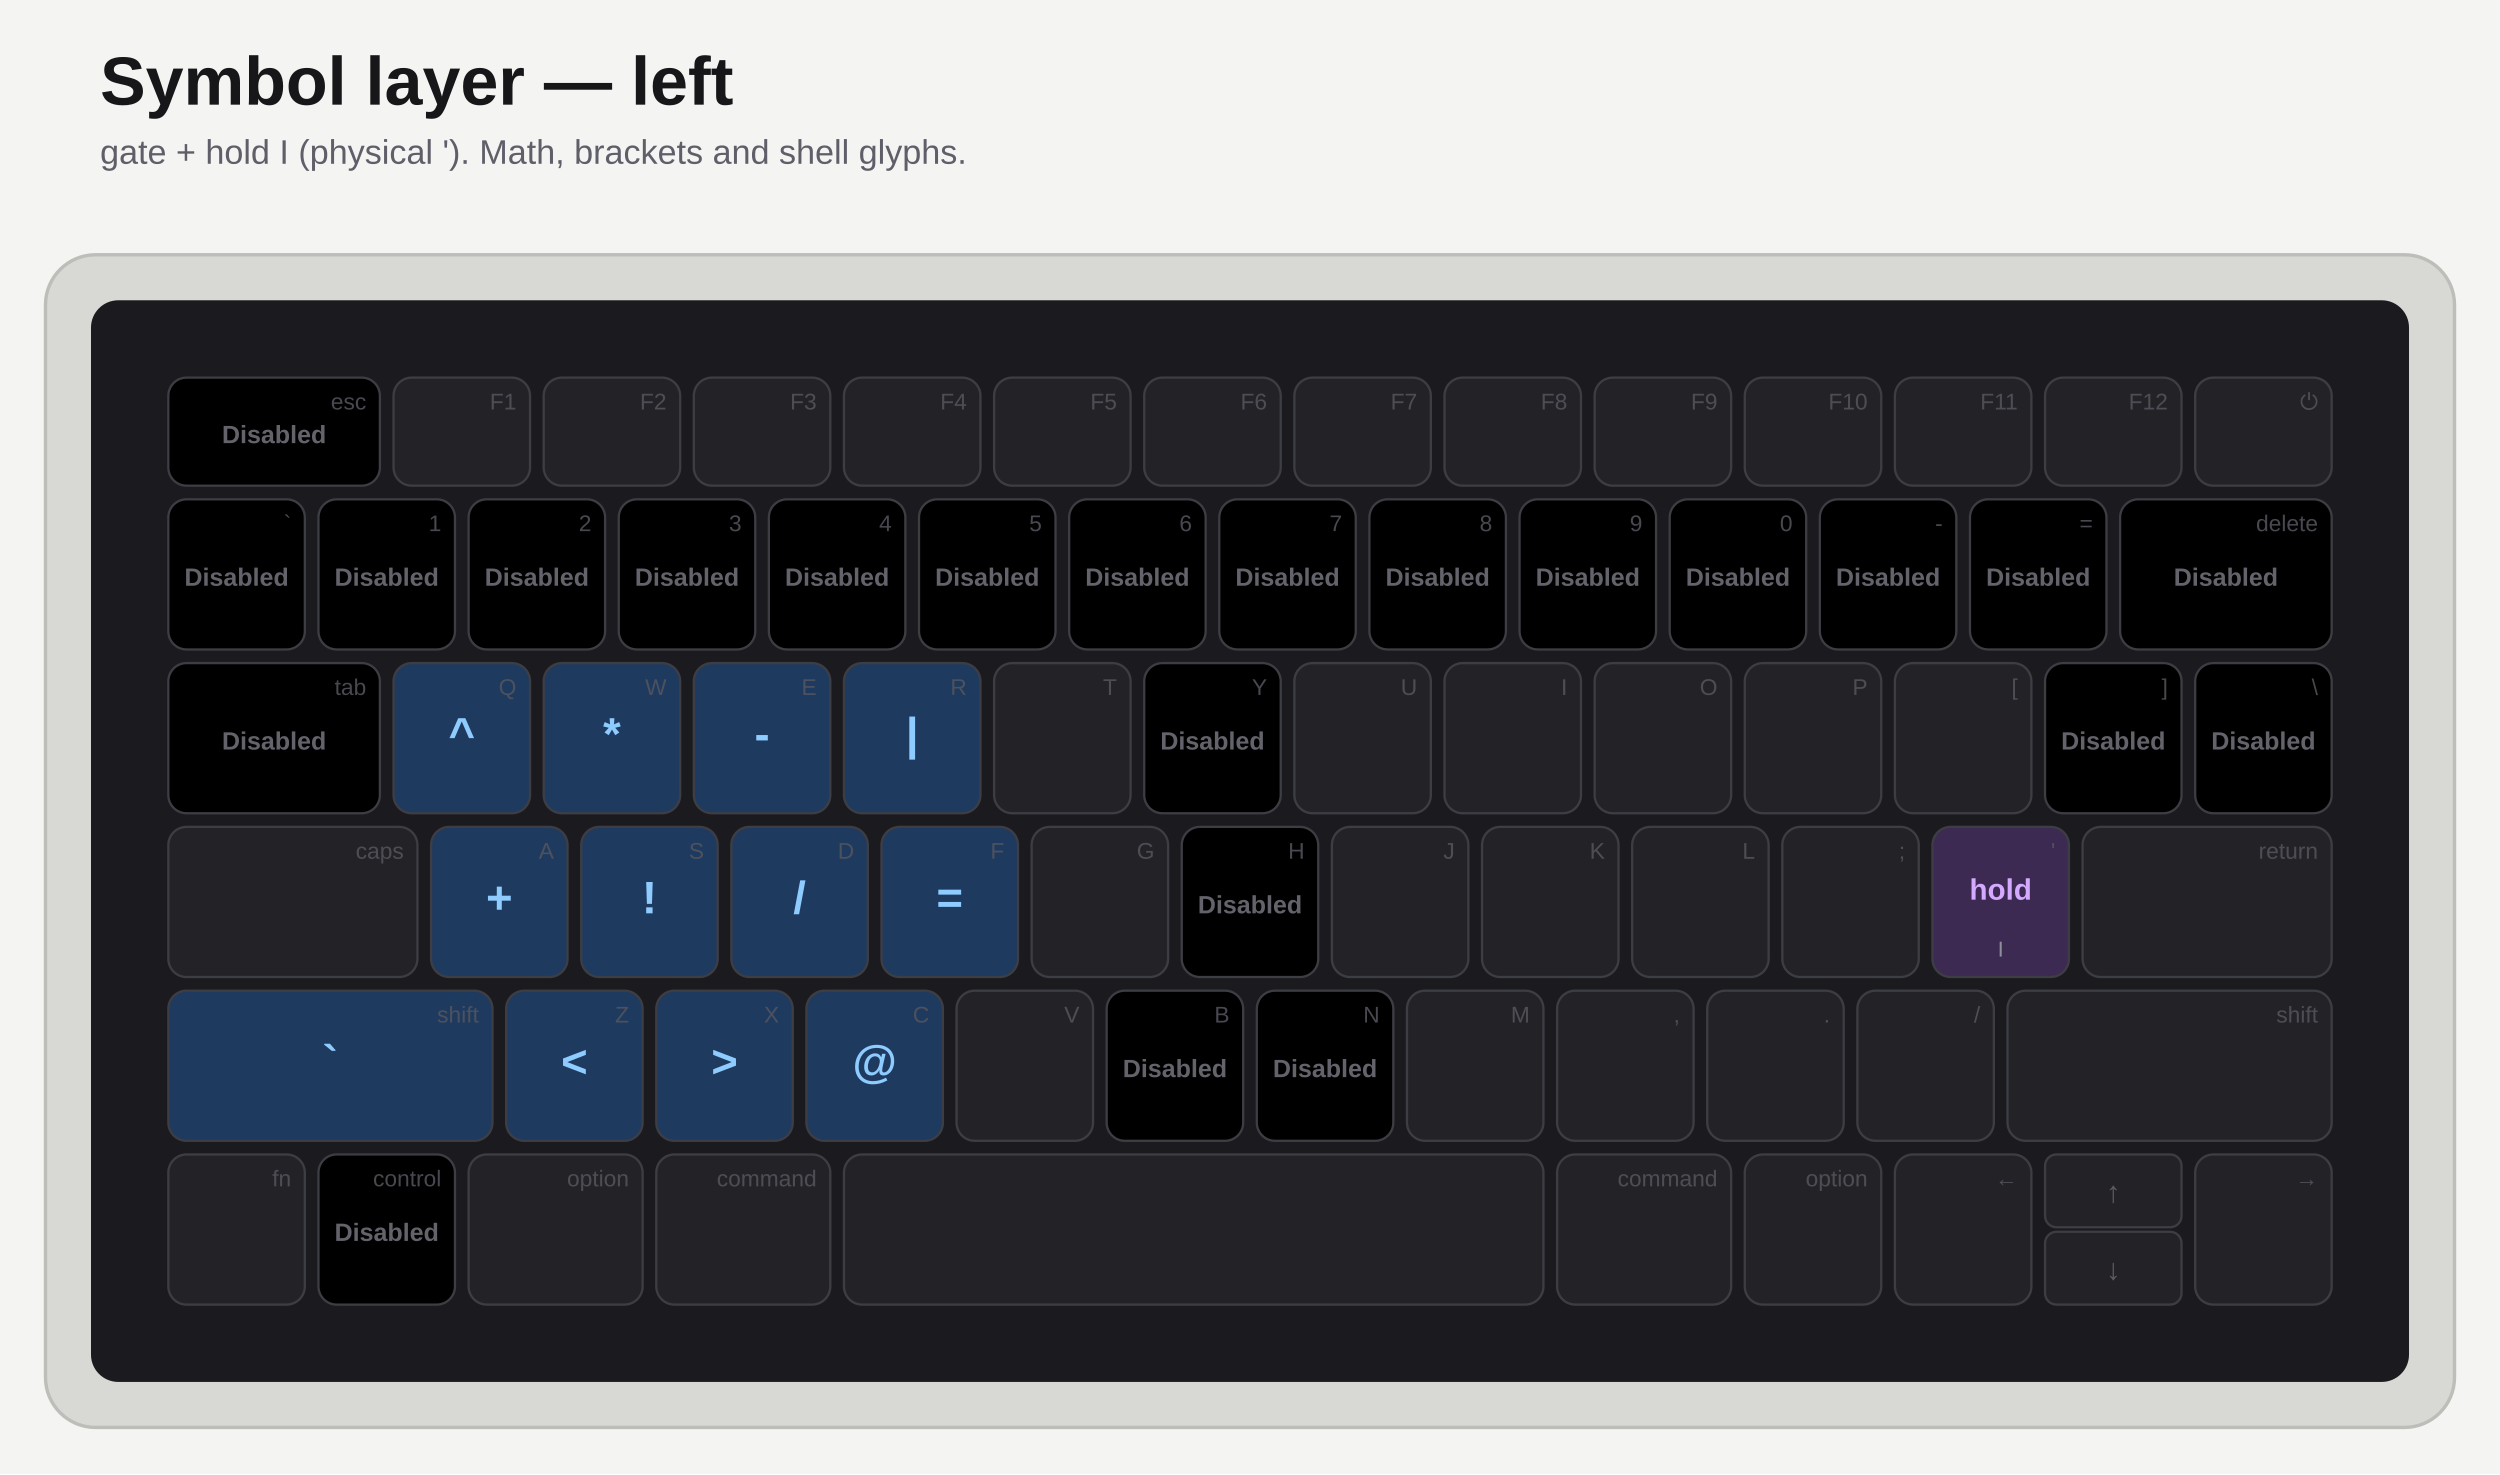
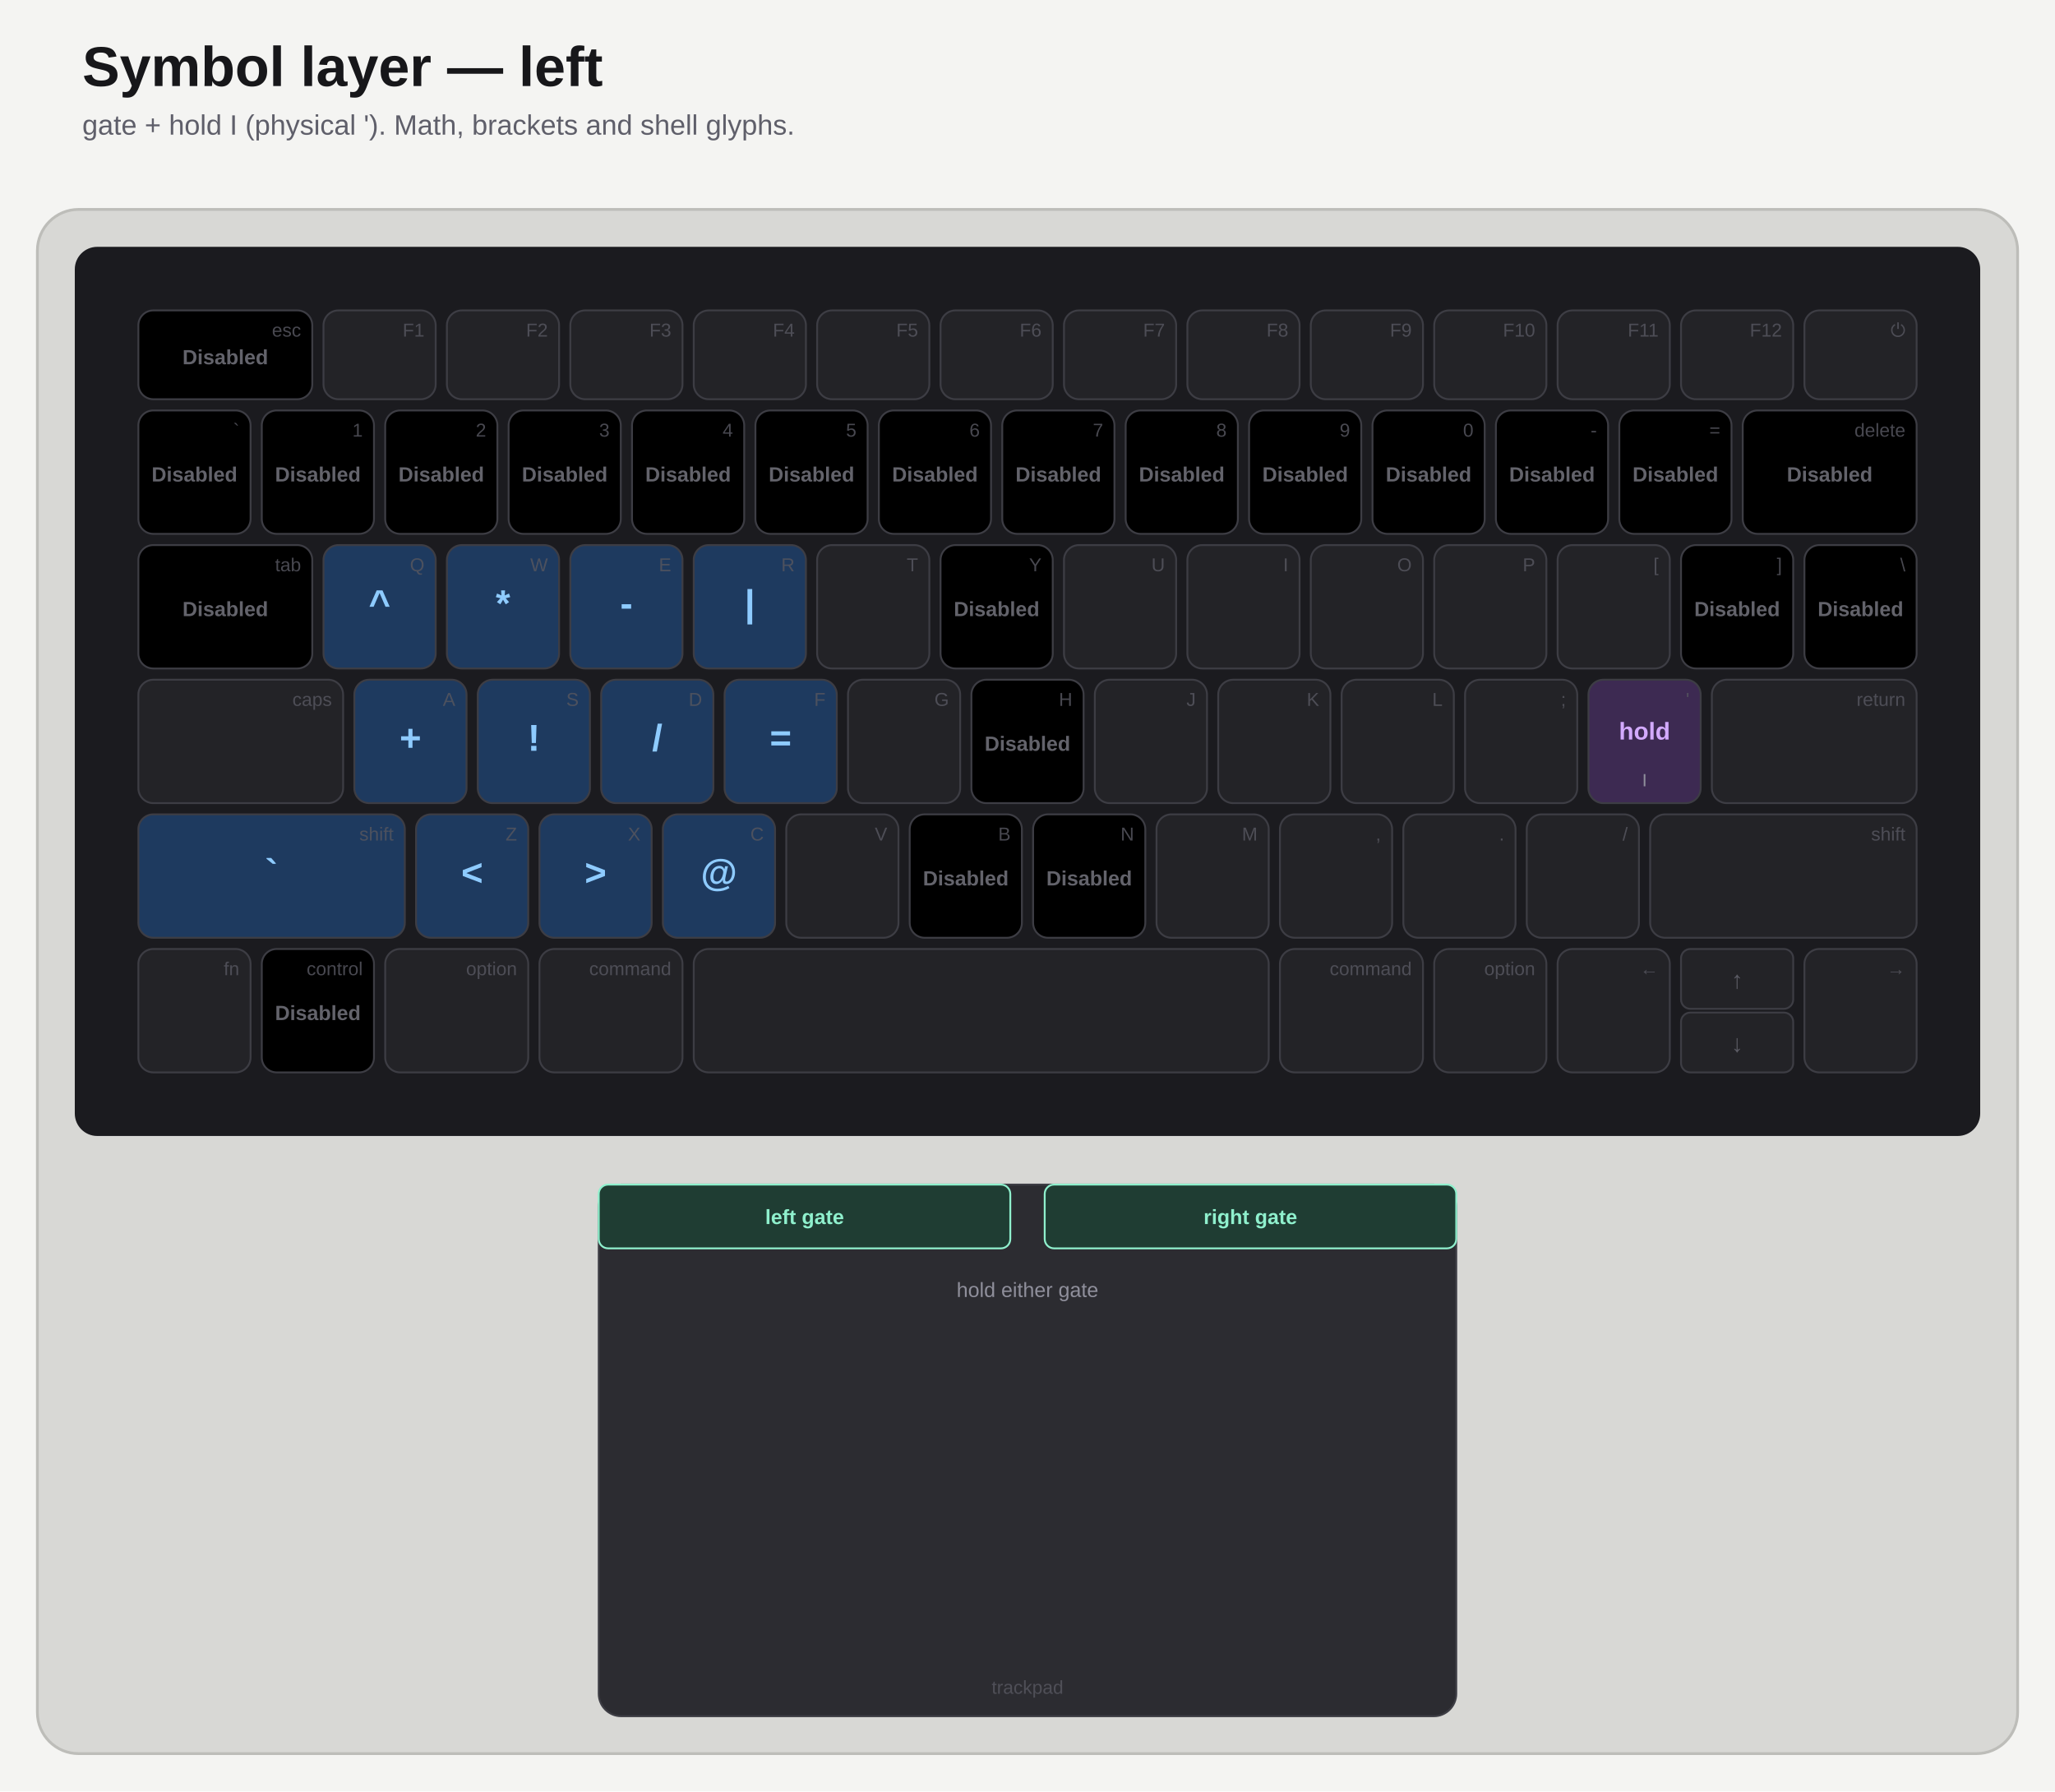
- <svg xmlns="http://www.w3.org/2000/svg" width="1099" height="648" viewBox="0 0 1099 648" role="img" aria-label="Symbol layer — left layer of the splitmac">
-   <rect width="1099" height="648" fill="#f4f4f2" />
+ <svg xmlns="http://www.w3.org/2000/svg" width="1099" height="958" viewBox="0 0 1099 958" role="img" aria-label="Symbol layer — left layer of the splitmac">
+   <rect width="1099" height="958" fill="#f4f4f2" />
  <text x="44.0" y="46.0" fill="#17171a" font-size="30" font-weight="700" text-anchor="start" opacity="1.0" font-family="-apple-system, BlinkMacSystemFont, 'SF Pro Text', 'Helvetica Neue', Arial, sans-serif">Symbol layer — left</text>
  <text x="44.0" y="72.0" fill="#5f5f6a" font-size="15" font-weight="400" text-anchor="start" opacity="1.0" font-family="-apple-system, BlinkMacSystemFont, 'SF Pro Text', 'Helvetica Neue', Arial, sans-serif">gate + hold I (physical '). Math, brackets and shell glyphs.</text>
-   <rect x="20.0" y="112.0" width="1059.0" height="515.5" rx="22" fill="#d8d8d5" stroke="#bdbdb9" stroke-width="1.5" />
+   <rect x="20.0" y="112.0" width="1059.0" height="825.8" rx="22" fill="#d8d8d5" stroke="#bdbdb9" stroke-width="1.5" />
  <rect x="40.0" y="132.0" width="1019.0" height="475.5" rx="12" fill="#1b1b1f" />
+   <rect x="320.2" y="633.5" width="458.6" height="284.3" rx="12" fill="#2c2c31" stroke="#3d3d44" stroke-width="1" />
+   <rect x="320.2" y="633.5" width="220.1" height="34.1" rx="5" fill="#1f3d33" stroke="#8ff0cd" stroke-width="1" />
+   <text x="430.3" y="654.6" fill="#8ff0cd" font-size="11" font-weight="600" text-anchor="middle" opacity="1.0" font-family="-apple-system, BlinkMacSystemFont, 'SF Pro Text', 'Helvetica Neue', Arial, sans-serif">left gate</text>
+   <rect x="558.7" y="633.5" width="220.1" height="34.1" rx="5" fill="#1f3d33" stroke="#8ff0cd" stroke-width="1" />
+   <text x="668.7" y="654.6" fill="#8ff0cd" font-size="11" font-weight="600" text-anchor="middle" opacity="1.0" font-family="-apple-system, BlinkMacSystemFont, 'SF Pro Text', 'Helvetica Neue', Arial, sans-serif">right gate</text>
+   <text x="549.5" y="693.6" fill="#8f8f9b" font-size="11" font-weight="500" text-anchor="middle" opacity="1.0" font-family="-apple-system, BlinkMacSystemFont, 'SF Pro Text', 'Helvetica Neue', Arial, sans-serif">hold either gate</text>
+   <text x="549.5" y="905.8" fill="#55555e" font-size="10" font-weight="500" text-anchor="middle" opacity="0.85" font-family="-apple-system, BlinkMacSystemFont, 'SF Pro Text', 'Helvetica Neue', Arial, sans-serif">trackpad</text>
  <rect x="74.0" y="166.0" width="93.0" height="47.5" rx="8" fill="#000000" stroke="#3d3d44" stroke-width="1" />
  <text x="161.0" y="180.0" fill="#55555e" font-size="10" font-weight="500" text-anchor="end" opacity="0.85" font-family="-apple-system, BlinkMacSystemFont, 'SF Pro Text', 'Helvetica Neue', Arial, sans-serif">esc</text>
  <text x="120.5" y="194.8" fill="#63636b" font-size="11" font-weight="600" text-anchor="middle" opacity="1.0" font-family="-apple-system, BlinkMacSystemFont, 'SF Pro Text', 'Helvetica Neue', Arial, sans-serif">Disabled</text>
  <rect x="173.0" y="166.0" width="60.0" height="47.5" rx="8" fill="#232327" stroke="#3d3d44" stroke-width="1" />
  <text x="227.0" y="180.0" fill="#55555e" font-size="10" font-weight="500" text-anchor="end" opacity="0.85" font-family="-apple-system, BlinkMacSystemFont, 'SF Pro Text', 'Helvetica Neue', Arial, sans-serif">F1</text>
  <rect x="239.0" y="166.0" width="60.0" height="47.5" rx="8" fill="#232327" stroke="#3d3d44" stroke-width="1" />
  <text x="293.0" y="180.0" fill="#55555e" font-size="10" font-weight="500" text-anchor="end" opacity="0.85" font-family="-apple-system, BlinkMacSystemFont, 'SF Pro Text', 'Helvetica Neue', Arial, sans-serif">F2</text>
  <rect x="305.0" y="166.0" width="60.0" height="47.5" rx="8" fill="#232327" stroke="#3d3d44" stroke-width="1" />
  <text x="359.0" y="180.0" fill="#55555e" font-size="10" font-weight="500" text-anchor="end" opacity="0.85" font-family="-apple-system, BlinkMacSystemFont, 'SF Pro Text', 'Helvetica Neue', Arial, sans-serif">F3</text>
  <rect x="371.0" y="166.0" width="60.0" height="47.5" rx="8" fill="#232327" stroke="#3d3d44" stroke-width="1" />
  <text x="425.0" y="180.0" fill="#55555e" font-size="10" font-weight="500" text-anchor="end" opacity="0.85" font-family="-apple-system, BlinkMacSystemFont, 'SF Pro Text', 'Helvetica Neue', Arial, sans-serif">F4</text>
  <rect x="437.0" y="166.0" width="60.0" height="47.5" rx="8" fill="#232327" stroke="#3d3d44" stroke-width="1" />
  <text x="491.0" y="180.0" fill="#55555e" font-size="10" font-weight="500" text-anchor="end" opacity="0.85" font-family="-apple-system, BlinkMacSystemFont, 'SF Pro Text', 'Helvetica Neue', Arial, sans-serif">F5</text>
  <rect x="503.0" y="166.0" width="60.0" height="47.5" rx="8" fill="#232327" stroke="#3d3d44" stroke-width="1" />
  <text x="557.0" y="180.0" fill="#55555e" font-size="10" font-weight="500" text-anchor="end" opacity="0.85" font-family="-apple-system, BlinkMacSystemFont, 'SF Pro Text', 'Helvetica Neue', Arial, sans-serif">F6</text>
  <rect x="569.0" y="166.0" width="60.0" height="47.5" rx="8" fill="#232327" stroke="#3d3d44" stroke-width="1" />
  <text x="623.0" y="180.0" fill="#55555e" font-size="10" font-weight="500" text-anchor="end" opacity="0.85" font-family="-apple-system, BlinkMacSystemFont, 'SF Pro Text', 'Helvetica Neue', Arial, sans-serif">F7</text>
  <rect x="635.0" y="166.0" width="60.0" height="47.5" rx="8" fill="#232327" stroke="#3d3d44" stroke-width="1" />
  <text x="689.0" y="180.0" fill="#55555e" font-size="10" font-weight="500" text-anchor="end" opacity="0.85" font-family="-apple-system, BlinkMacSystemFont, 'SF Pro Text', 'Helvetica Neue', Arial, sans-serif">F8</text>
  <rect x="701.0" y="166.0" width="60.0" height="47.5" rx="8" fill="#232327" stroke="#3d3d44" stroke-width="1" />
  <text x="755.0" y="180.0" fill="#55555e" font-size="10" font-weight="500" text-anchor="end" opacity="0.85" font-family="-apple-system, BlinkMacSystemFont, 'SF Pro Text', 'Helvetica Neue', Arial, sans-serif">F9</text>
  <rect x="767.0" y="166.0" width="60.0" height="47.5" rx="8" fill="#232327" stroke="#3d3d44" stroke-width="1" />
  <text x="821.0" y="180.0" fill="#55555e" font-size="10" font-weight="500" text-anchor="end" opacity="0.85" font-family="-apple-system, BlinkMacSystemFont, 'SF Pro Text', 'Helvetica Neue', Arial, sans-serif">F10</text>
  <rect x="833.0" y="166.0" width="60.0" height="47.5" rx="8" fill="#232327" stroke="#3d3d44" stroke-width="1" />
  <text x="887.0" y="180.0" fill="#55555e" font-size="10" font-weight="500" text-anchor="end" opacity="0.85" font-family="-apple-system, BlinkMacSystemFont, 'SF Pro Text', 'Helvetica Neue', Arial, sans-serif">F11</text>
  <rect x="899.0" y="166.0" width="60.0" height="47.5" rx="8" fill="#232327" stroke="#3d3d44" stroke-width="1" />
  <text x="953.0" y="180.0" fill="#55555e" font-size="10" font-weight="500" text-anchor="end" opacity="0.85" font-family="-apple-system, BlinkMacSystemFont, 'SF Pro Text', 'Helvetica Neue', Arial, sans-serif">F12</text>
  <rect x="965.0" y="166.0" width="60.0" height="47.5" rx="8" fill="#232327" stroke="#3d3d44" stroke-width="1" />
  <text x="1019.0" y="180.0" fill="#55555e" font-size="10" font-weight="500" text-anchor="end" opacity="0.85" font-family="-apple-system, BlinkMacSystemFont, 'SF Pro Text', 'Helvetica Neue', Arial, sans-serif">⏻</text>
  <rect x="74.0" y="219.5" width="60.0" height="66.0" rx="8" fill="#000000" stroke="#3d3d44" stroke-width="1" />
  <text x="128.0" y="233.5" fill="#55555e" font-size="10" font-weight="500" text-anchor="end" opacity="0.85" font-family="-apple-system, BlinkMacSystemFont, 'SF Pro Text', 'Helvetica Neue', Arial, sans-serif">`</text>
  <text x="104.0" y="257.5" fill="#63636b" font-size="11" font-weight="600" text-anchor="middle" opacity="1.0" font-family="-apple-system, BlinkMacSystemFont, 'SF Pro Text', 'Helvetica Neue', Arial, sans-serif">Disabled</text>
  <rect x="140.0" y="219.5" width="60.0" height="66.0" rx="8" fill="#000000" stroke="#3d3d44" stroke-width="1" />
  <text x="194.0" y="233.5" fill="#55555e" font-size="10" font-weight="500" text-anchor="end" opacity="0.85" font-family="-apple-system, BlinkMacSystemFont, 'SF Pro Text', 'Helvetica Neue', Arial, sans-serif">1</text>
  <text x="170.0" y="257.5" fill="#63636b" font-size="11" font-weight="600" text-anchor="middle" opacity="1.0" font-family="-apple-system, BlinkMacSystemFont, 'SF Pro Text', 'Helvetica Neue', Arial, sans-serif">Disabled</text>
  <rect x="206.0" y="219.5" width="60.0" height="66.0" rx="8" fill="#000000" stroke="#3d3d44" stroke-width="1" />
  <text x="260.0" y="233.5" fill="#55555e" font-size="10" font-weight="500" text-anchor="end" opacity="0.85" font-family="-apple-system, BlinkMacSystemFont, 'SF Pro Text', 'Helvetica Neue', Arial, sans-serif">2</text>
  <text x="236.0" y="257.5" fill="#63636b" font-size="11" font-weight="600" text-anchor="middle" opacity="1.0" font-family="-apple-system, BlinkMacSystemFont, 'SF Pro Text', 'Helvetica Neue', Arial, sans-serif">Disabled</text>
  <rect x="272.0" y="219.5" width="60.0" height="66.0" rx="8" fill="#000000" stroke="#3d3d44" stroke-width="1" />
  <text x="326.0" y="233.5" fill="#55555e" font-size="10" font-weight="500" text-anchor="end" opacity="0.85" font-family="-apple-system, BlinkMacSystemFont, 'SF Pro Text', 'Helvetica Neue', Arial, sans-serif">3</text>
  <text x="302.0" y="257.5" fill="#63636b" font-size="11" font-weight="600" text-anchor="middle" opacity="1.0" font-family="-apple-system, BlinkMacSystemFont, 'SF Pro Text', 'Helvetica Neue', Arial, sans-serif">Disabled</text>
  <rect x="338.0" y="219.5" width="60.0" height="66.0" rx="8" fill="#000000" stroke="#3d3d44" stroke-width="1" />
  <text x="392.0" y="233.5" fill="#55555e" font-size="10" font-weight="500" text-anchor="end" opacity="0.85" font-family="-apple-system, BlinkMacSystemFont, 'SF Pro Text', 'Helvetica Neue', Arial, sans-serif">4</text>
  <text x="368.0" y="257.5" fill="#63636b" font-size="11" font-weight="600" text-anchor="middle" opacity="1.0" font-family="-apple-system, BlinkMacSystemFont, 'SF Pro Text', 'Helvetica Neue', Arial, sans-serif">Disabled</text>
  <rect x="404.0" y="219.5" width="60.0" height="66.0" rx="8" fill="#000000" stroke="#3d3d44" stroke-width="1" />
  <text x="458.0" y="233.5" fill="#55555e" font-size="10" font-weight="500" text-anchor="end" opacity="0.85" font-family="-apple-system, BlinkMacSystemFont, 'SF Pro Text', 'Helvetica Neue', Arial, sans-serif">5</text>
  <text x="434.0" y="257.5" fill="#63636b" font-size="11" font-weight="600" text-anchor="middle" opacity="1.0" font-family="-apple-system, BlinkMacSystemFont, 'SF Pro Text', 'Helvetica Neue', Arial, sans-serif">Disabled</text>
  <rect x="470.0" y="219.5" width="60.0" height="66.0" rx="8" fill="#000000" stroke="#3d3d44" stroke-width="1" />
  <text x="524.0" y="233.5" fill="#55555e" font-size="10" font-weight="500" text-anchor="end" opacity="0.85" font-family="-apple-system, BlinkMacSystemFont, 'SF Pro Text', 'Helvetica Neue', Arial, sans-serif">6</text>
  <text x="500.0" y="257.5" fill="#63636b" font-size="11" font-weight="600" text-anchor="middle" opacity="1.0" font-family="-apple-system, BlinkMacSystemFont, 'SF Pro Text', 'Helvetica Neue', Arial, sans-serif">Disabled</text>
  <rect x="536.0" y="219.5" width="60.0" height="66.0" rx="8" fill="#000000" stroke="#3d3d44" stroke-width="1" />
  <text x="590.0" y="233.5" fill="#55555e" font-size="10" font-weight="500" text-anchor="end" opacity="0.85" font-family="-apple-system, BlinkMacSystemFont, 'SF Pro Text', 'Helvetica Neue', Arial, sans-serif">7</text>
  <text x="566.0" y="257.5" fill="#63636b" font-size="11" font-weight="600" text-anchor="middle" opacity="1.0" font-family="-apple-system, BlinkMacSystemFont, 'SF Pro Text', 'Helvetica Neue', Arial, sans-serif">Disabled</text>
  <rect x="602.0" y="219.5" width="60.0" height="66.0" rx="8" fill="#000000" stroke="#3d3d44" stroke-width="1" />
  <text x="656.0" y="233.5" fill="#55555e" font-size="10" font-weight="500" text-anchor="end" opacity="0.85" font-family="-apple-system, BlinkMacSystemFont, 'SF Pro Text', 'Helvetica Neue', Arial, sans-serif">8</text>
  <text x="632.0" y="257.5" fill="#63636b" font-size="11" font-weight="600" text-anchor="middle" opacity="1.0" font-family="-apple-system, BlinkMacSystemFont, 'SF Pro Text', 'Helvetica Neue', Arial, sans-serif">Disabled</text>
  <rect x="668.0" y="219.5" width="60.0" height="66.0" rx="8" fill="#000000" stroke="#3d3d44" stroke-width="1" />
  <text x="722.0" y="233.5" fill="#55555e" font-size="10" font-weight="500" text-anchor="end" opacity="0.85" font-family="-apple-system, BlinkMacSystemFont, 'SF Pro Text', 'Helvetica Neue', Arial, sans-serif">9</text>
  <text x="698.0" y="257.5" fill="#63636b" font-size="11" font-weight="600" text-anchor="middle" opacity="1.0" font-family="-apple-system, BlinkMacSystemFont, 'SF Pro Text', 'Helvetica Neue', Arial, sans-serif">Disabled</text>
  <rect x="734.0" y="219.5" width="60.0" height="66.0" rx="8" fill="#000000" stroke="#3d3d44" stroke-width="1" />
  <text x="788.0" y="233.5" fill="#55555e" font-size="10" font-weight="500" text-anchor="end" opacity="0.85" font-family="-apple-system, BlinkMacSystemFont, 'SF Pro Text', 'Helvetica Neue', Arial, sans-serif">0</text>
  <text x="764.0" y="257.5" fill="#63636b" font-size="11" font-weight="600" text-anchor="middle" opacity="1.0" font-family="-apple-system, BlinkMacSystemFont, 'SF Pro Text', 'Helvetica Neue', Arial, sans-serif">Disabled</text>
  <rect x="800.0" y="219.5" width="60.0" height="66.0" rx="8" fill="#000000" stroke="#3d3d44" stroke-width="1" />
  <text x="854.0" y="233.5" fill="#55555e" font-size="10" font-weight="500" text-anchor="end" opacity="0.85" font-family="-apple-system, BlinkMacSystemFont, 'SF Pro Text', 'Helvetica Neue', Arial, sans-serif">-</text>
  <text x="830.0" y="257.5" fill="#63636b" font-size="11" font-weight="600" text-anchor="middle" opacity="1.0" font-family="-apple-system, BlinkMacSystemFont, 'SF Pro Text', 'Helvetica Neue', Arial, sans-serif">Disabled</text>
  <rect x="866.0" y="219.5" width="60.0" height="66.0" rx="8" fill="#000000" stroke="#3d3d44" stroke-width="1" />
  <text x="920.0" y="233.5" fill="#55555e" font-size="10" font-weight="500" text-anchor="end" opacity="0.85" font-family="-apple-system, BlinkMacSystemFont, 'SF Pro Text', 'Helvetica Neue', Arial, sans-serif">=</text>
  <text x="896.0" y="257.5" fill="#63636b" font-size="11" font-weight="600" text-anchor="middle" opacity="1.0" font-family="-apple-system, BlinkMacSystemFont, 'SF Pro Text', 'Helvetica Neue', Arial, sans-serif">Disabled</text>
  <rect x="932.0" y="219.5" width="93.0" height="66.0" rx="8" fill="#000000" stroke="#3d3d44" stroke-width="1" />
  <text x="1019.0" y="233.5" fill="#55555e" font-size="10" font-weight="500" text-anchor="end" opacity="0.85" font-family="-apple-system, BlinkMacSystemFont, 'SF Pro Text', 'Helvetica Neue', Arial, sans-serif">delete</text>
  <text x="978.5" y="257.5" fill="#63636b" font-size="11" font-weight="600" text-anchor="middle" opacity="1.0" font-family="-apple-system, BlinkMacSystemFont, 'SF Pro Text', 'Helvetica Neue', Arial, sans-serif">Disabled</text>
  <rect x="74.0" y="291.5" width="93.0" height="66.0" rx="8" fill="#000000" stroke="#3d3d44" stroke-width="1" />
  <text x="161.0" y="305.5" fill="#55555e" font-size="10" font-weight="500" text-anchor="end" opacity="0.85" font-family="-apple-system, BlinkMacSystemFont, 'SF Pro Text', 'Helvetica Neue', Arial, sans-serif">tab</text>
  <text x="120.5" y="329.5" fill="#63636b" font-size="11" font-weight="600" text-anchor="middle" opacity="1.0" font-family="-apple-system, BlinkMacSystemFont, 'SF Pro Text', 'Helvetica Neue', Arial, sans-serif">Disabled</text>
  <rect x="173.0" y="291.5" width="60.0" height="66.0" rx="8" fill="#1e3a5f" stroke="#3d3d44" stroke-width="1" />
  <text x="227.0" y="305.5" fill="#55555e" font-size="10" font-weight="500" text-anchor="end" opacity="0.85" font-family="-apple-system, BlinkMacSystemFont, 'SF Pro Text', 'Helvetica Neue', Arial, sans-serif">Q</text>
  <text x="203.0" y="329.5" fill="#8ecbff" font-size="20" font-weight="700" text-anchor="middle" opacity="1.0" font-family="-apple-system, BlinkMacSystemFont, 'SF Pro Text', 'Helvetica Neue', Arial, sans-serif">^</text>
  <rect x="239.0" y="291.5" width="60.0" height="66.0" rx="8" fill="#1e3a5f" stroke="#3d3d44" stroke-width="1" />
  <text x="293.0" y="305.5" fill="#55555e" font-size="10" font-weight="500" text-anchor="end" opacity="0.85" font-family="-apple-system, BlinkMacSystemFont, 'SF Pro Text', 'Helvetica Neue', Arial, sans-serif">W</text>
  <text x="269.0" y="329.5" fill="#8ecbff" font-size="20" font-weight="700" text-anchor="middle" opacity="1.0" font-family="-apple-system, BlinkMacSystemFont, 'SF Pro Text', 'Helvetica Neue', Arial, sans-serif">*</text>
  <rect x="305.0" y="291.5" width="60.0" height="66.0" rx="8" fill="#1e3a5f" stroke="#3d3d44" stroke-width="1" />
  <text x="359.0" y="305.5" fill="#55555e" font-size="10" font-weight="500" text-anchor="end" opacity="0.85" font-family="-apple-system, BlinkMacSystemFont, 'SF Pro Text', 'Helvetica Neue', Arial, sans-serif">E</text>
  <text x="335.0" y="329.5" fill="#8ecbff" font-size="20" font-weight="700" text-anchor="middle" opacity="1.0" font-family="-apple-system, BlinkMacSystemFont, 'SF Pro Text', 'Helvetica Neue', Arial, sans-serif">-</text>
  <rect x="371.0" y="291.5" width="60.0" height="66.0" rx="8" fill="#1e3a5f" stroke="#3d3d44" stroke-width="1" />
  <text x="425.0" y="305.5" fill="#55555e" font-size="10" font-weight="500" text-anchor="end" opacity="0.85" font-family="-apple-system, BlinkMacSystemFont, 'SF Pro Text', 'Helvetica Neue', Arial, sans-serif">R</text>
  <text x="401.0" y="329.5" fill="#8ecbff" font-size="20" font-weight="700" text-anchor="middle" opacity="1.0" font-family="-apple-system, BlinkMacSystemFont, 'SF Pro Text', 'Helvetica Neue', Arial, sans-serif">|</text>
  <rect x="437.0" y="291.5" width="60.0" height="66.0" rx="8" fill="#232327" stroke="#3d3d44" stroke-width="1" />
  <text x="491.0" y="305.5" fill="#55555e" font-size="10" font-weight="500" text-anchor="end" opacity="0.85" font-family="-apple-system, BlinkMacSystemFont, 'SF Pro Text', 'Helvetica Neue', Arial, sans-serif">T</text>
  <rect x="503.0" y="291.5" width="60.0" height="66.0" rx="8" fill="#000000" stroke="#3d3d44" stroke-width="1" />
  <text x="557.0" y="305.5" fill="#55555e" font-size="10" font-weight="500" text-anchor="end" opacity="0.85" font-family="-apple-system, BlinkMacSystemFont, 'SF Pro Text', 'Helvetica Neue', Arial, sans-serif">Y</text>
  <text x="533.0" y="329.5" fill="#63636b" font-size="11" font-weight="600" text-anchor="middle" opacity="1.0" font-family="-apple-system, BlinkMacSystemFont, 'SF Pro Text', 'Helvetica Neue', Arial, sans-serif">Disabled</text>
  <rect x="569.0" y="291.5" width="60.0" height="66.0" rx="8" fill="#232327" stroke="#3d3d44" stroke-width="1" />
  <text x="623.0" y="305.5" fill="#55555e" font-size="10" font-weight="500" text-anchor="end" opacity="0.85" font-family="-apple-system, BlinkMacSystemFont, 'SF Pro Text', 'Helvetica Neue', Arial, sans-serif">U</text>
  <rect x="635.0" y="291.5" width="60.0" height="66.0" rx="8" fill="#232327" stroke="#3d3d44" stroke-width="1" />
  <text x="689.0" y="305.5" fill="#55555e" font-size="10" font-weight="500" text-anchor="end" opacity="0.85" font-family="-apple-system, BlinkMacSystemFont, 'SF Pro Text', 'Helvetica Neue', Arial, sans-serif">I</text>
  <rect x="701.0" y="291.5" width="60.0" height="66.0" rx="8" fill="#232327" stroke="#3d3d44" stroke-width="1" />
  <text x="755.0" y="305.5" fill="#55555e" font-size="10" font-weight="500" text-anchor="end" opacity="0.85" font-family="-apple-system, BlinkMacSystemFont, 'SF Pro Text', 'Helvetica Neue', Arial, sans-serif">O</text>
  <rect x="767.0" y="291.5" width="60.0" height="66.0" rx="8" fill="#232327" stroke="#3d3d44" stroke-width="1" />
  <text x="821.0" y="305.5" fill="#55555e" font-size="10" font-weight="500" text-anchor="end" opacity="0.85" font-family="-apple-system, BlinkMacSystemFont, 'SF Pro Text', 'Helvetica Neue', Arial, sans-serif">P</text>
  <rect x="833.0" y="291.5" width="60.0" height="66.0" rx="8" fill="#232327" stroke="#3d3d44" stroke-width="1" />
  <text x="887.0" y="305.5" fill="#55555e" font-size="10" font-weight="500" text-anchor="end" opacity="0.85" font-family="-apple-system, BlinkMacSystemFont, 'SF Pro Text', 'Helvetica Neue', Arial, sans-serif">[</text>
  <rect x="899.0" y="291.5" width="60.0" height="66.0" rx="8" fill="#000000" stroke="#3d3d44" stroke-width="1" />
  <text x="953.0" y="305.5" fill="#55555e" font-size="10" font-weight="500" text-anchor="end" opacity="0.85" font-family="-apple-system, BlinkMacSystemFont, 'SF Pro Text', 'Helvetica Neue', Arial, sans-serif">]</text>
  <text x="929.0" y="329.5" fill="#63636b" font-size="11" font-weight="600" text-anchor="middle" opacity="1.0" font-family="-apple-system, BlinkMacSystemFont, 'SF Pro Text', 'Helvetica Neue', Arial, sans-serif">Disabled</text>
  <rect x="965.0" y="291.5" width="60.0" height="66.0" rx="8" fill="#000000" stroke="#3d3d44" stroke-width="1" />
  <text x="1019.0" y="305.5" fill="#55555e" font-size="10" font-weight="500" text-anchor="end" opacity="0.85" font-family="-apple-system, BlinkMacSystemFont, 'SF Pro Text', 'Helvetica Neue', Arial, sans-serif">\</text>
  <text x="995.0" y="329.5" fill="#63636b" font-size="11" font-weight="600" text-anchor="middle" opacity="1.0" font-family="-apple-system, BlinkMacSystemFont, 'SF Pro Text', 'Helvetica Neue', Arial, sans-serif">Disabled</text>
  <rect x="74.0" y="363.5" width="109.5" height="66.0" rx="8" fill="#232327" stroke="#3d3d44" stroke-width="1" />
  <text x="177.5" y="377.5" fill="#55555e" font-size="10" font-weight="500" text-anchor="end" opacity="0.85" font-family="-apple-system, BlinkMacSystemFont, 'SF Pro Text', 'Helvetica Neue', Arial, sans-serif">caps</text>
  <rect x="189.5" y="363.5" width="60.0" height="66.0" rx="8" fill="#1e3a5f" stroke="#3d3d44" stroke-width="1" />
  <text x="243.5" y="377.5" fill="#55555e" font-size="10" font-weight="500" text-anchor="end" opacity="0.85" font-family="-apple-system, BlinkMacSystemFont, 'SF Pro Text', 'Helvetica Neue', Arial, sans-serif">A</text>
  <text x="219.5" y="401.5" fill="#8ecbff" font-size="20" font-weight="700" text-anchor="middle" opacity="1.0" font-family="-apple-system, BlinkMacSystemFont, 'SF Pro Text', 'Helvetica Neue', Arial, sans-serif">+</text>
  <rect x="255.5" y="363.5" width="60.0" height="66.0" rx="8" fill="#1e3a5f" stroke="#3d3d44" stroke-width="1" />
  <text x="309.5" y="377.5" fill="#55555e" font-size="10" font-weight="500" text-anchor="end" opacity="0.85" font-family="-apple-system, BlinkMacSystemFont, 'SF Pro Text', 'Helvetica Neue', Arial, sans-serif">S</text>
  <text x="285.5" y="401.5" fill="#8ecbff" font-size="20" font-weight="700" text-anchor="middle" opacity="1.0" font-family="-apple-system, BlinkMacSystemFont, 'SF Pro Text', 'Helvetica Neue', Arial, sans-serif">!</text>
  <rect x="321.5" y="363.5" width="60.0" height="66.0" rx="8" fill="#1e3a5f" stroke="#3d3d44" stroke-width="1" />
  <text x="375.5" y="377.5" fill="#55555e" font-size="10" font-weight="500" text-anchor="end" opacity="0.85" font-family="-apple-system, BlinkMacSystemFont, 'SF Pro Text', 'Helvetica Neue', Arial, sans-serif">D</text>
  <text x="351.5" y="401.5" fill="#8ecbff" font-size="20" font-weight="700" text-anchor="middle" opacity="1.0" font-family="-apple-system, BlinkMacSystemFont, 'SF Pro Text', 'Helvetica Neue', Arial, sans-serif">/</text>
  <rect x="387.5" y="363.5" width="60.0" height="66.0" rx="8" fill="#1e3a5f" stroke="#3d3d44" stroke-width="1" />
  <text x="441.5" y="377.5" fill="#55555e" font-size="10" font-weight="500" text-anchor="end" opacity="0.85" font-family="-apple-system, BlinkMacSystemFont, 'SF Pro Text', 'Helvetica Neue', Arial, sans-serif">F</text>
  <text x="417.5" y="401.5" fill="#8ecbff" font-size="20" font-weight="700" text-anchor="middle" opacity="1.0" font-family="-apple-system, BlinkMacSystemFont, 'SF Pro Text', 'Helvetica Neue', Arial, sans-serif">=</text>
  <rect x="453.5" y="363.5" width="60.0" height="66.0" rx="8" fill="#232327" stroke="#3d3d44" stroke-width="1" />
  <text x="507.5" y="377.5" fill="#55555e" font-size="10" font-weight="500" text-anchor="end" opacity="0.85" font-family="-apple-system, BlinkMacSystemFont, 'SF Pro Text', 'Helvetica Neue', Arial, sans-serif">G</text>
  <rect x="519.5" y="363.5" width="60.0" height="66.0" rx="8" fill="#000000" stroke="#3d3d44" stroke-width="1" />
  <text x="573.5" y="377.5" fill="#55555e" font-size="10" font-weight="500" text-anchor="end" opacity="0.85" font-family="-apple-system, BlinkMacSystemFont, 'SF Pro Text', 'Helvetica Neue', Arial, sans-serif">H</text>
  <text x="549.5" y="401.5" fill="#63636b" font-size="11" font-weight="600" text-anchor="middle" opacity="1.0" font-family="-apple-system, BlinkMacSystemFont, 'SF Pro Text', 'Helvetica Neue', Arial, sans-serif">Disabled</text>
  <rect x="585.5" y="363.5" width="60.0" height="66.0" rx="8" fill="#232327" stroke="#3d3d44" stroke-width="1" />
  <text x="639.5" y="377.5" fill="#55555e" font-size="10" font-weight="500" text-anchor="end" opacity="0.85" font-family="-apple-system, BlinkMacSystemFont, 'SF Pro Text', 'Helvetica Neue', Arial, sans-serif">J</text>
  <rect x="651.5" y="363.5" width="60.0" height="66.0" rx="8" fill="#232327" stroke="#3d3d44" stroke-width="1" />
  <text x="705.5" y="377.5" fill="#55555e" font-size="10" font-weight="500" text-anchor="end" opacity="0.85" font-family="-apple-system, BlinkMacSystemFont, 'SF Pro Text', 'Helvetica Neue', Arial, sans-serif">K</text>
  <rect x="717.5" y="363.5" width="60.0" height="66.0" rx="8" fill="#232327" stroke="#3d3d44" stroke-width="1" />
  <text x="771.5" y="377.5" fill="#55555e" font-size="10" font-weight="500" text-anchor="end" opacity="0.85" font-family="-apple-system, BlinkMacSystemFont, 'SF Pro Text', 'Helvetica Neue', Arial, sans-serif">L</text>
  <rect x="783.5" y="363.5" width="60.0" height="66.0" rx="8" fill="#232327" stroke="#3d3d44" stroke-width="1" />
  <text x="837.5" y="377.5" fill="#55555e" font-size="10" font-weight="500" text-anchor="end" opacity="0.85" font-family="-apple-system, BlinkMacSystemFont, 'SF Pro Text', 'Helvetica Neue', Arial, sans-serif">;</text>
  <rect x="849.5" y="363.5" width="60.0" height="66.0" rx="8" fill="#3d2a52" stroke="#3d3d44" stroke-width="1" />
  <text x="903.5" y="377.5" fill="#55555e" font-size="10" font-weight="500" text-anchor="end" opacity="0.85" font-family="-apple-system, BlinkMacSystemFont, 'SF Pro Text', 'Helvetica Neue', Arial, sans-serif">'</text>
  <text x="879.5" y="395.5" fill="#d3aaff" font-size="13" font-weight="600" text-anchor="middle" opacity="1.0" font-family="-apple-system, BlinkMacSystemFont, 'SF Pro Text', 'Helvetica Neue', Arial, sans-serif">hold</text>
  <text x="879.5" y="420.5" fill="#8f8f9b" font-size="9.5" font-weight="500" text-anchor="middle" opacity="1.0" font-family="-apple-system, BlinkMacSystemFont, 'SF Pro Text', 'Helvetica Neue', Arial, sans-serif">I</text>
  <rect x="915.5" y="363.5" width="109.5" height="66.0" rx="8" fill="#232327" stroke="#3d3d44" stroke-width="1" />
  <text x="1019.0" y="377.5" fill="#55555e" font-size="10" font-weight="500" text-anchor="end" opacity="0.85" font-family="-apple-system, BlinkMacSystemFont, 'SF Pro Text', 'Helvetica Neue', Arial, sans-serif">return</text>
  <rect x="74.0" y="435.5" width="142.5" height="66.0" rx="8" fill="#1e3a5f" stroke="#3d3d44" stroke-width="1" />
  <text x="210.5" y="449.5" fill="#55555e" font-size="10" font-weight="500" text-anchor="end" opacity="0.85" font-family="-apple-system, BlinkMacSystemFont, 'SF Pro Text', 'Helvetica Neue', Arial, sans-serif">shift</text>
  <text x="145.2" y="473.5" fill="#8ecbff" font-size="20" font-weight="700" text-anchor="middle" opacity="1.0" font-family="-apple-system, BlinkMacSystemFont, 'SF Pro Text', 'Helvetica Neue', Arial, sans-serif">`</text>
  <rect x="222.5" y="435.5" width="60.0" height="66.0" rx="8" fill="#1e3a5f" stroke="#3d3d44" stroke-width="1" />
  <text x="276.5" y="449.5" fill="#55555e" font-size="10" font-weight="500" text-anchor="end" opacity="0.85" font-family="-apple-system, BlinkMacSystemFont, 'SF Pro Text', 'Helvetica Neue', Arial, sans-serif">Z</text>
  <text x="252.5" y="473.5" fill="#8ecbff" font-size="20" font-weight="700" text-anchor="middle" opacity="1.0" font-family="-apple-system, BlinkMacSystemFont, 'SF Pro Text', 'Helvetica Neue', Arial, sans-serif">&lt;</text>
  <rect x="288.5" y="435.5" width="60.0" height="66.0" rx="8" fill="#1e3a5f" stroke="#3d3d44" stroke-width="1" />
  <text x="342.5" y="449.5" fill="#55555e" font-size="10" font-weight="500" text-anchor="end" opacity="0.85" font-family="-apple-system, BlinkMacSystemFont, 'SF Pro Text', 'Helvetica Neue', Arial, sans-serif">X</text>
  <text x="318.5" y="473.5" fill="#8ecbff" font-size="20" font-weight="700" text-anchor="middle" opacity="1.0" font-family="-apple-system, BlinkMacSystemFont, 'SF Pro Text', 'Helvetica Neue', Arial, sans-serif">&gt;</text>
  <rect x="354.5" y="435.5" width="60.0" height="66.0" rx="8" fill="#1e3a5f" stroke="#3d3d44" stroke-width="1" />
  <text x="408.5" y="449.5" fill="#55555e" font-size="10" font-weight="500" text-anchor="end" opacity="0.85" font-family="-apple-system, BlinkMacSystemFont, 'SF Pro Text', 'Helvetica Neue', Arial, sans-serif">C</text>
  <text x="384.5" y="473.5" fill="#8ecbff" font-size="20" font-weight="700" text-anchor="middle" opacity="1.0" font-family="-apple-system, BlinkMacSystemFont, 'SF Pro Text', 'Helvetica Neue', Arial, sans-serif">@</text>
  <rect x="420.5" y="435.5" width="60.0" height="66.0" rx="8" fill="#232327" stroke="#3d3d44" stroke-width="1" />
  <text x="474.5" y="449.5" fill="#55555e" font-size="10" font-weight="500" text-anchor="end" opacity="0.85" font-family="-apple-system, BlinkMacSystemFont, 'SF Pro Text', 'Helvetica Neue', Arial, sans-serif">V</text>
  <rect x="486.5" y="435.5" width="60.0" height="66.0" rx="8" fill="#000000" stroke="#3d3d44" stroke-width="1" />
  <text x="540.5" y="449.5" fill="#55555e" font-size="10" font-weight="500" text-anchor="end" opacity="0.85" font-family="-apple-system, BlinkMacSystemFont, 'SF Pro Text', 'Helvetica Neue', Arial, sans-serif">B</text>
  <text x="516.5" y="473.5" fill="#63636b" font-size="11" font-weight="600" text-anchor="middle" opacity="1.0" font-family="-apple-system, BlinkMacSystemFont, 'SF Pro Text', 'Helvetica Neue', Arial, sans-serif">Disabled</text>
  <rect x="552.5" y="435.5" width="60.0" height="66.0" rx="8" fill="#000000" stroke="#3d3d44" stroke-width="1" />
  <text x="606.5" y="449.5" fill="#55555e" font-size="10" font-weight="500" text-anchor="end" opacity="0.85" font-family="-apple-system, BlinkMacSystemFont, 'SF Pro Text', 'Helvetica Neue', Arial, sans-serif">N</text>
  <text x="582.5" y="473.5" fill="#63636b" font-size="11" font-weight="600" text-anchor="middle" opacity="1.0" font-family="-apple-system, BlinkMacSystemFont, 'SF Pro Text', 'Helvetica Neue', Arial, sans-serif">Disabled</text>
  <rect x="618.5" y="435.5" width="60.0" height="66.0" rx="8" fill="#232327" stroke="#3d3d44" stroke-width="1" />
  <text x="672.5" y="449.5" fill="#55555e" font-size="10" font-weight="500" text-anchor="end" opacity="0.85" font-family="-apple-system, BlinkMacSystemFont, 'SF Pro Text', 'Helvetica Neue', Arial, sans-serif">M</text>
  <rect x="684.5" y="435.5" width="60.0" height="66.0" rx="8" fill="#232327" stroke="#3d3d44" stroke-width="1" />
  <text x="738.5" y="449.5" fill="#55555e" font-size="10" font-weight="500" text-anchor="end" opacity="0.85" font-family="-apple-system, BlinkMacSystemFont, 'SF Pro Text', 'Helvetica Neue', Arial, sans-serif">,</text>
  <rect x="750.5" y="435.5" width="60.0" height="66.0" rx="8" fill="#232327" stroke="#3d3d44" stroke-width="1" />
  <text x="804.5" y="449.5" fill="#55555e" font-size="10" font-weight="500" text-anchor="end" opacity="0.85" font-family="-apple-system, BlinkMacSystemFont, 'SF Pro Text', 'Helvetica Neue', Arial, sans-serif">.</text>
  <rect x="816.5" y="435.5" width="60.0" height="66.0" rx="8" fill="#232327" stroke="#3d3d44" stroke-width="1" />
  <text x="870.5" y="449.5" fill="#55555e" font-size="10" font-weight="500" text-anchor="end" opacity="0.85" font-family="-apple-system, BlinkMacSystemFont, 'SF Pro Text', 'Helvetica Neue', Arial, sans-serif">/</text>
  <rect x="882.5" y="435.5" width="142.5" height="66.0" rx="8" fill="#232327" stroke="#3d3d44" stroke-width="1" />
  <text x="1019.0" y="449.5" fill="#55555e" font-size="10" font-weight="500" text-anchor="end" opacity="0.85" font-family="-apple-system, BlinkMacSystemFont, 'SF Pro Text', 'Helvetica Neue', Arial, sans-serif">shift</text>
  <rect x="74.0" y="507.5" width="60.0" height="66.0" rx="8" fill="#232327" stroke="#3d3d44" stroke-width="1" />
  <text x="128.0" y="521.5" fill="#55555e" font-size="10" font-weight="500" text-anchor="end" opacity="0.85" font-family="-apple-system, BlinkMacSystemFont, 'SF Pro Text', 'Helvetica Neue', Arial, sans-serif">fn</text>
  <rect x="140.0" y="507.5" width="60.0" height="66.0" rx="8" fill="#000000" stroke="#3d3d44" stroke-width="1" />
  <text x="194.0" y="521.5" fill="#55555e" font-size="10" font-weight="500" text-anchor="end" opacity="0.85" font-family="-apple-system, BlinkMacSystemFont, 'SF Pro Text', 'Helvetica Neue', Arial, sans-serif">control</text>
  <text x="170.0" y="545.5" fill="#63636b" font-size="11" font-weight="600" text-anchor="middle" opacity="1.0" font-family="-apple-system, BlinkMacSystemFont, 'SF Pro Text', 'Helvetica Neue', Arial, sans-serif">Disabled</text>
  <rect x="206.0" y="507.5" width="76.5" height="66.0" rx="8" fill="#232327" stroke="#3d3d44" stroke-width="1" />
  <text x="276.5" y="521.5" fill="#55555e" font-size="10" font-weight="500" text-anchor="end" opacity="0.85" font-family="-apple-system, BlinkMacSystemFont, 'SF Pro Text', 'Helvetica Neue', Arial, sans-serif">option</text>
  <rect x="288.5" y="507.5" width="76.5" height="66.0" rx="8" fill="#232327" stroke="#3d3d44" stroke-width="1" />
  <text x="359.0" y="521.5" fill="#55555e" font-size="10" font-weight="500" text-anchor="end" opacity="0.85" font-family="-apple-system, BlinkMacSystemFont, 'SF Pro Text', 'Helvetica Neue', Arial, sans-serif">command</text>
  <rect x="371.0" y="507.5" width="307.5" height="66.0" rx="8" fill="#232327" stroke="#3d3d44" stroke-width="1" />
  <rect x="684.5" y="507.5" width="76.5" height="66.0" rx="8" fill="#232327" stroke="#3d3d44" stroke-width="1" />
  <text x="755.0" y="521.5" fill="#55555e" font-size="10" font-weight="500" text-anchor="end" opacity="0.85" font-family="-apple-system, BlinkMacSystemFont, 'SF Pro Text', 'Helvetica Neue', Arial, sans-serif">command</text>
  <rect x="767.0" y="507.5" width="60.0" height="66.0" rx="8" fill="#232327" stroke="#3d3d44" stroke-width="1" />
  <text x="821.0" y="521.5" fill="#55555e" font-size="10" font-weight="500" text-anchor="end" opacity="0.85" font-family="-apple-system, BlinkMacSystemFont, 'SF Pro Text', 'Helvetica Neue', Arial, sans-serif">option</text>
  <rect x="833.0" y="507.5" width="60.0" height="66.0" rx="8" fill="#232327" stroke="#3d3d44" stroke-width="1" />
  <text x="887.0" y="521.5" fill="#55555e" font-size="10" font-weight="500" text-anchor="end" opacity="0.85" font-family="-apple-system, BlinkMacSystemFont, 'SF Pro Text', 'Helvetica Neue', Arial, sans-serif">←</text>
  <rect x="899.0" y="507.5" width="60.0" height="32.0" rx="5" fill="#232327" stroke="#3d3d44" stroke-width="1" />
  <text x="929.0" y="528.5" fill="#5a5a63" font-size="13" font-weight="600" text-anchor="middle" opacity="1.0" font-family="-apple-system, BlinkMacSystemFont, 'SF Pro Text', 'Helvetica Neue', Arial, sans-serif">↑</text>
  <rect x="899.0" y="541.5" width="60.0" height="32.0" rx="5" fill="#232327" stroke="#3d3d44" stroke-width="1" />
  <text x="929.0" y="562.5" fill="#5a5a63" font-size="13" font-weight="600" text-anchor="middle" opacity="1.0" font-family="-apple-system, BlinkMacSystemFont, 'SF Pro Text', 'Helvetica Neue', Arial, sans-serif">↓</text>
  <rect x="965.0" y="507.5" width="60.0" height="66.0" rx="8" fill="#232327" stroke="#3d3d44" stroke-width="1" />
  <text x="1019.0" y="521.5" fill="#55555e" font-size="10" font-weight="500" text-anchor="end" opacity="0.85" font-family="-apple-system, BlinkMacSystemFont, 'SF Pro Text', 'Helvetica Neue', Arial, sans-serif">→</text>
</svg>
